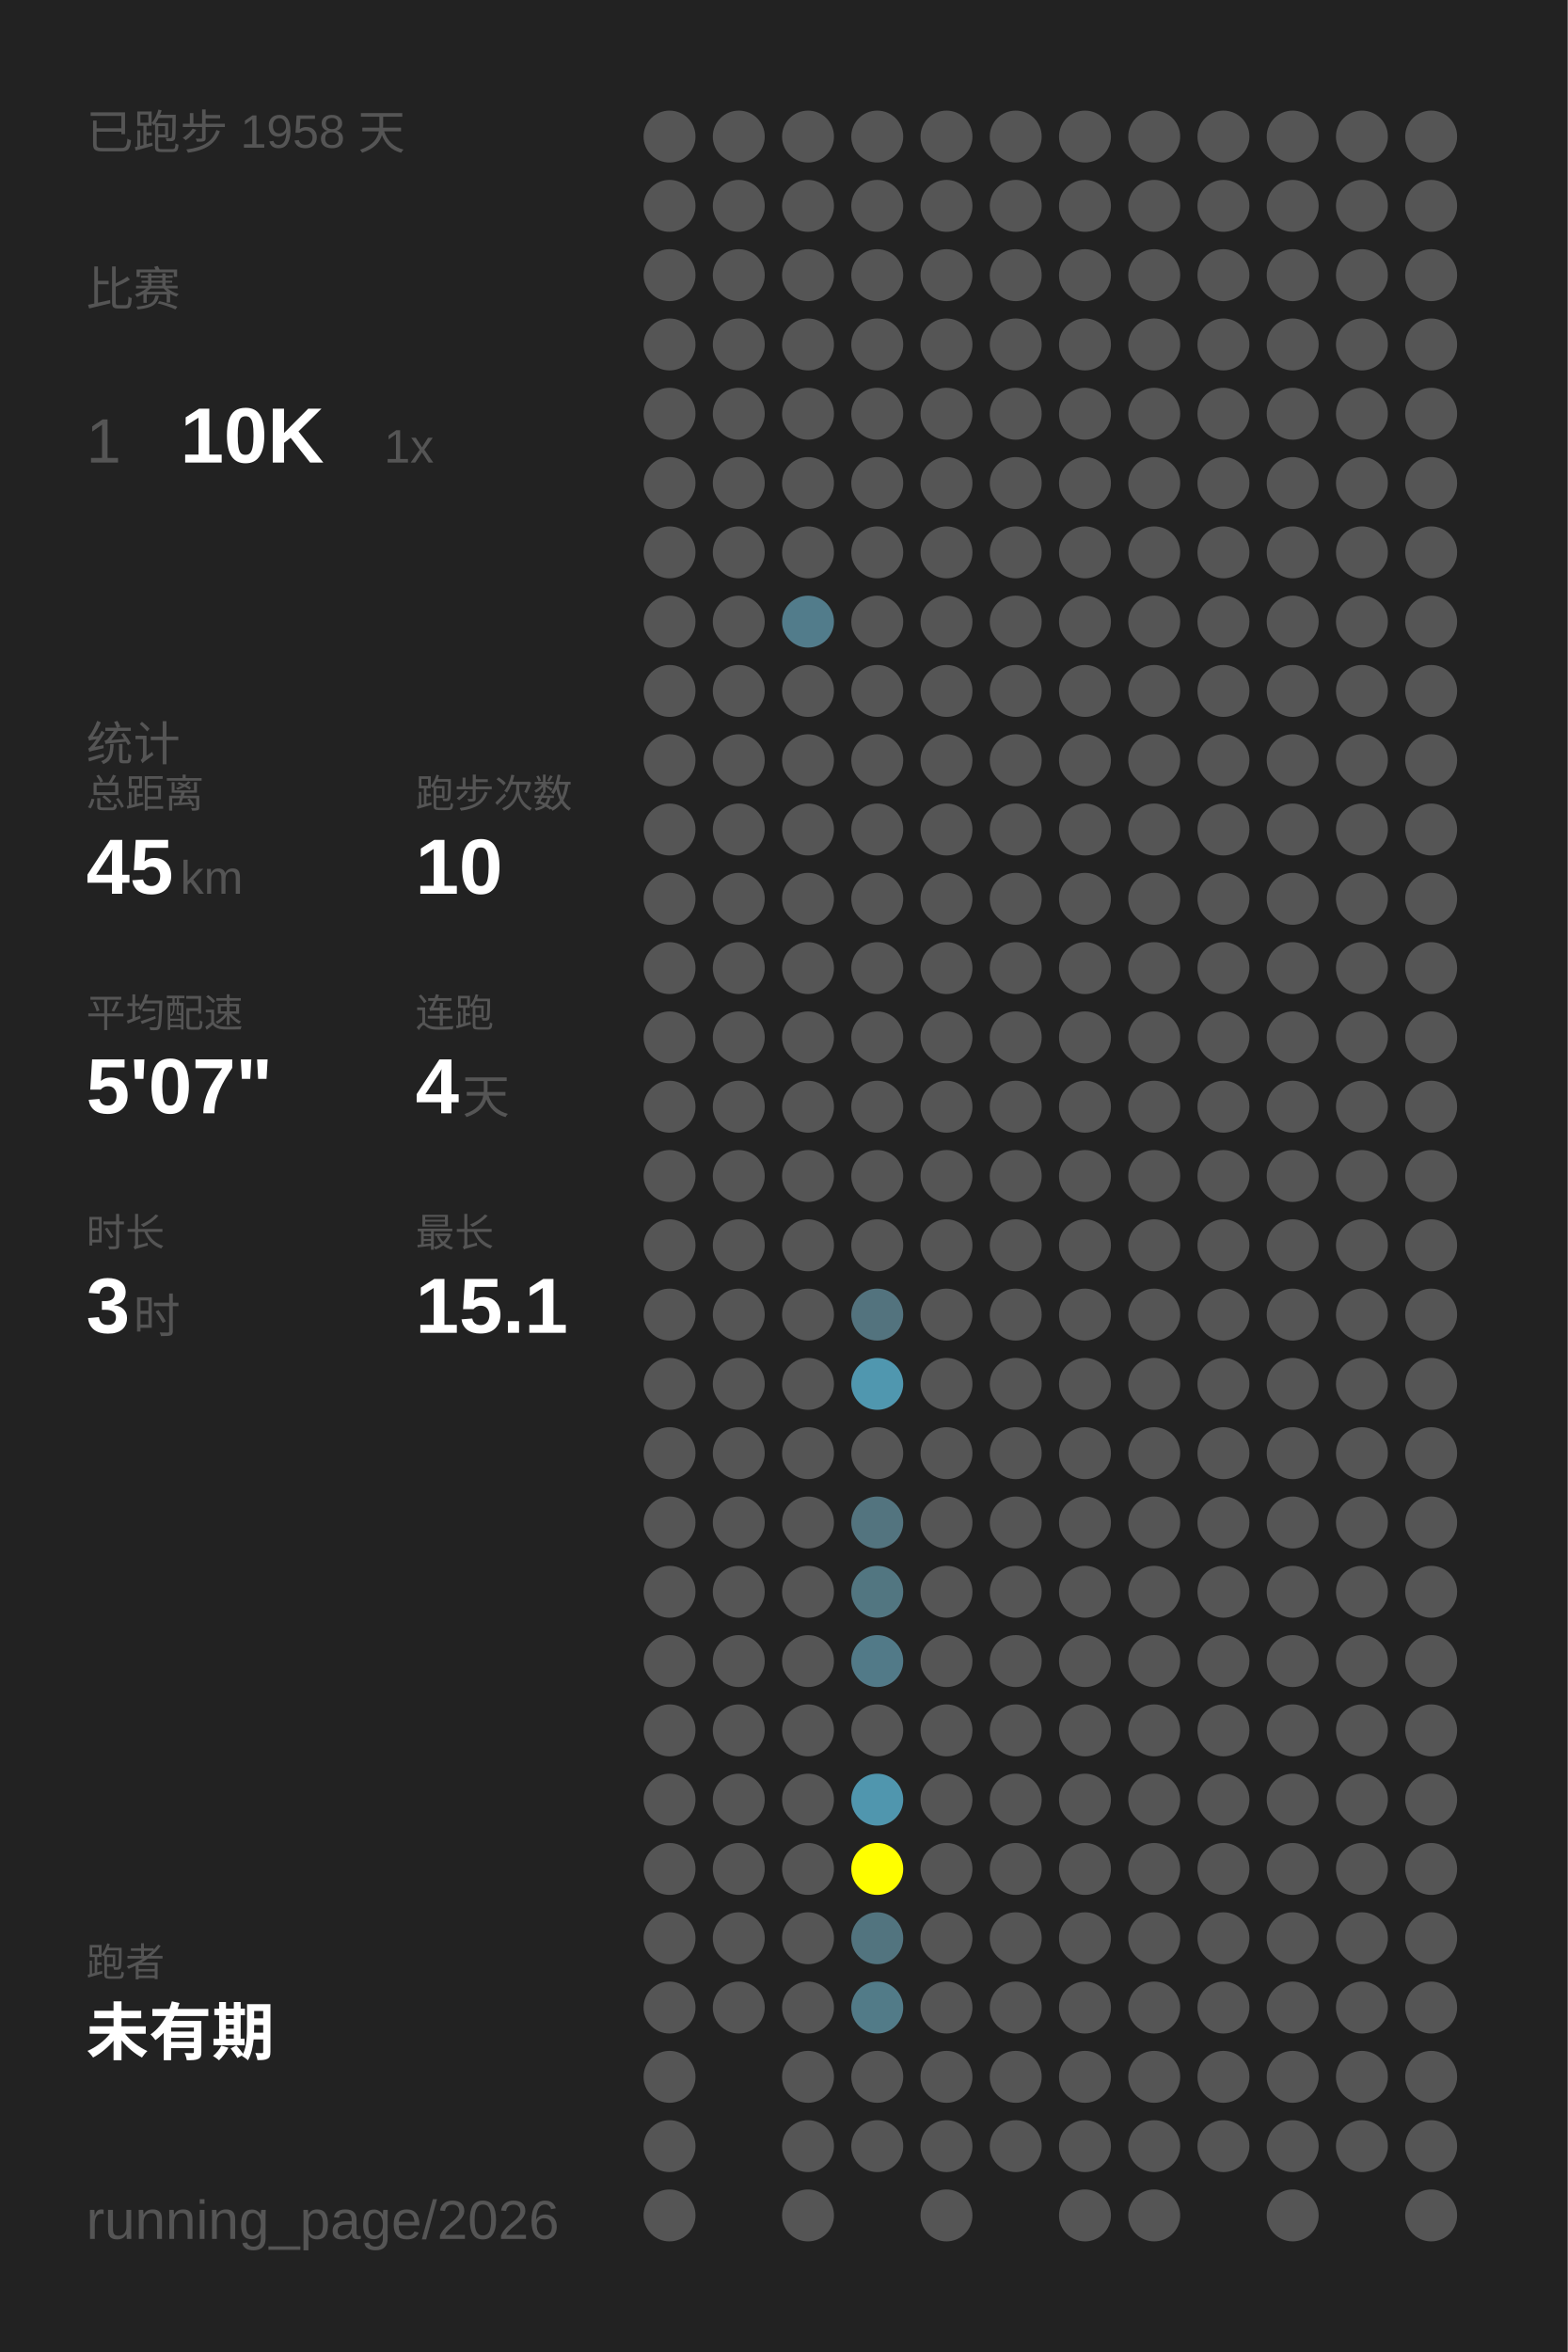
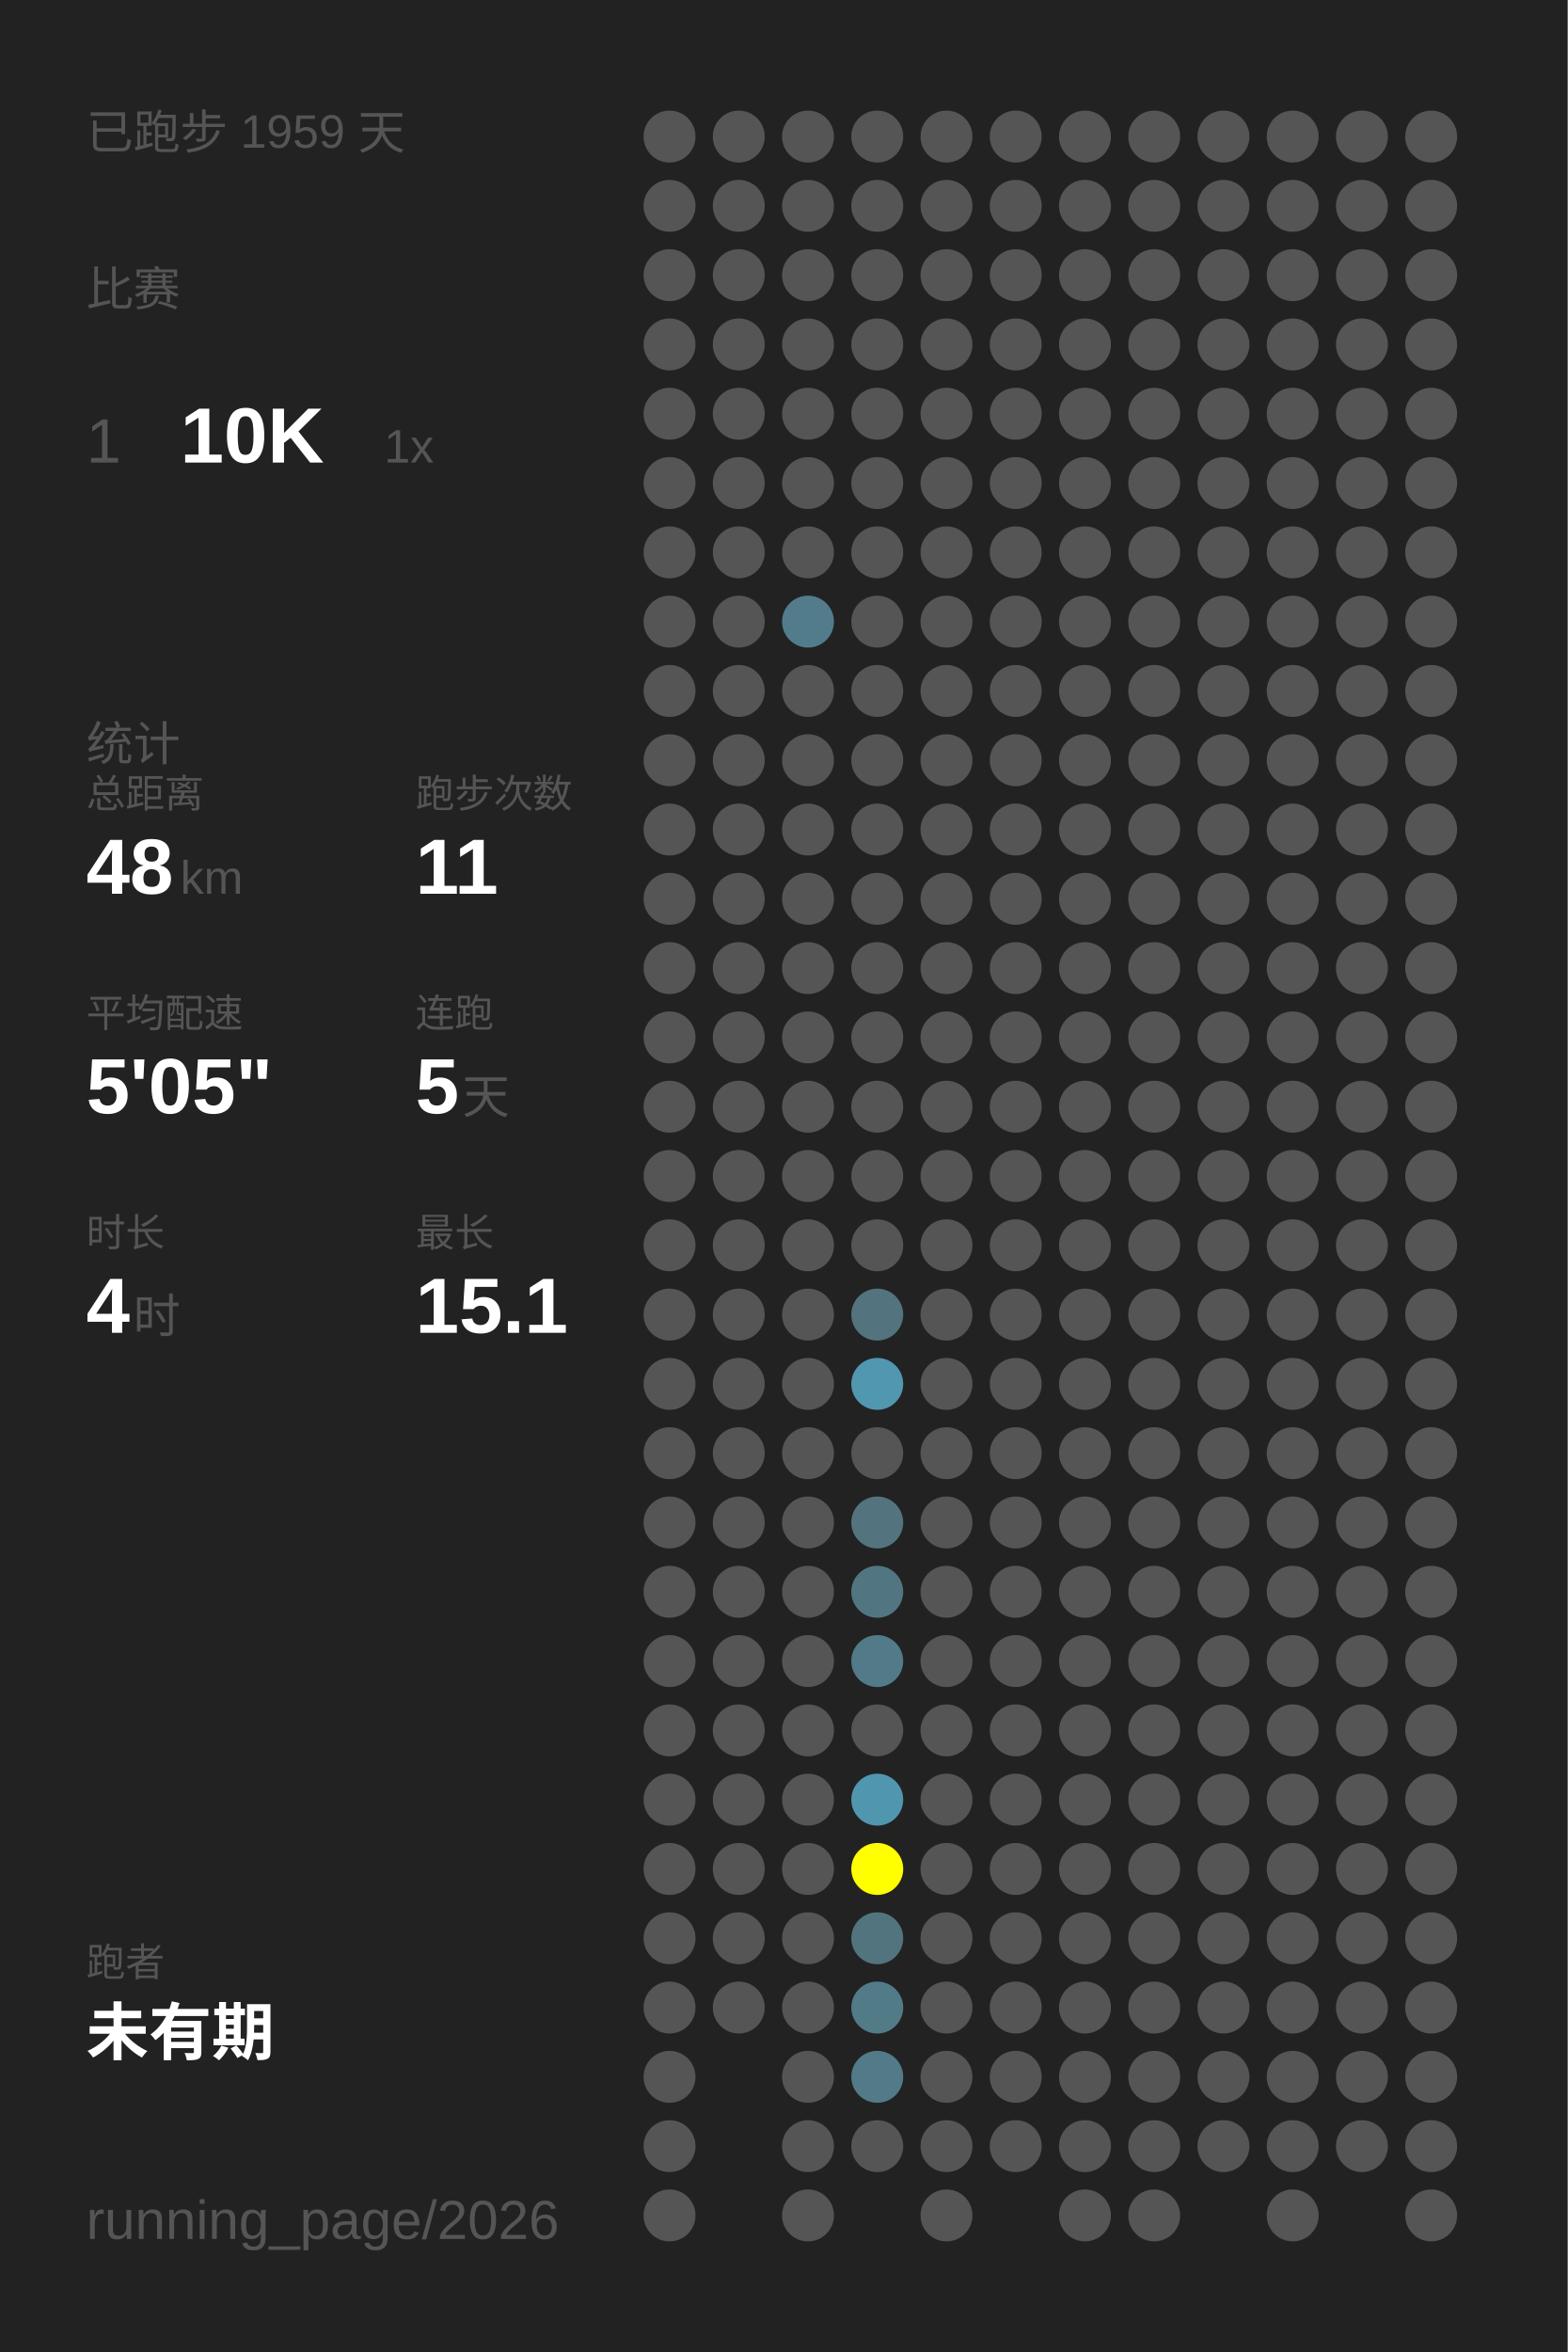
<svg xmlns="http://www.w3.org/2000/svg" baseProfile="full" height="300mm" version="1.1" viewBox="0,0,200,300" width="200mm">
  <defs />
  <rect fill="#222222" height="300" width="200" x="0" y="0" />
-   <text fill="#555555" style="font-size:6px; font-family:Arial;" x="11" y="19">已跑步 1958 天</text>
+   <text fill="#555555" style="font-size:6px; font-family:Arial;" x="11" y="19">已跑步 1959 天</text>
  <text fill="#555555" style="font-size:6px; font-family:Arial;" x="11" y="39">比赛</text>
  <text fill="#555555" style="font-size:8px; font-family:Arial;" x="11" y="59">1</text>
  <text fill="#FFFFFF" style="font-size:10px; font-family:Arial; font-weight:bold;" x="23" y="59">10K</text>
  <text fill="#555555" style="font-size:6px; font-family:Arial;" x="49" y="59">1x</text>
  <text fill="#555555" style="font-size:6px; font-family:Arial;" x="11" y="97">统计</text>
  <text fill="#555555" style="font-size:5px; font-family:Arial;" x="11" y="103">总距离</text>
-   <text fill="#FFFFFF" style="font-size:10px; font-family:Arial; font-weight:bold;" x="11" y="114">45</text>
+   <text fill="#FFFFFF" style="font-size:10px; font-family:Arial; font-weight:bold;" x="11" y="114">48</text>
  <text fill="#555555" style="font-size:6px; font-family:Arial;" x="23" y="114">km</text>
  <text fill="#555555" style="font-size:5px; font-family:Arial;" x="53" y="103">跑步次数</text>
-   <text fill="#FFFFFF" style="font-size:10px; font-family:Arial; font-weight:bold;" x="53" y="114">10</text>
+   <text fill="#FFFFFF" style="font-size:10px; font-family:Arial; font-weight:bold;" x="53" y="114">11</text>
  <text fill="#555555" style="font-size:5px; font-family:Arial;" x="11" y="131">平均配速</text>
-   <text fill="#FFFFFF" style="font-size:10px; font-family:Arial; font-weight:bold;" x="11" y="142">5'07"</text>
+   <text fill="#FFFFFF" style="font-size:10px; font-family:Arial; font-weight:bold;" x="11" y="142">5'05"</text>
  <text fill="#555555" style="font-size:5px; font-family:Arial;" x="53" y="131">连跑</text>
-   <text fill="#FFFFFF" style="font-size:10px; font-family:Arial; font-weight:bold;" x="53" y="142">4</text>
+   <text fill="#FFFFFF" style="font-size:10px; font-family:Arial; font-weight:bold;" x="53" y="142">5</text>
  <text fill="#555555" style="font-size:6px; font-family:Arial;" x="59" y="142">天</text>
  <text fill="#555555" style="font-size:5px; font-family:Arial;" x="11" y="159">时长</text>
-   <text fill="#FFFFFF" style="font-size:10px; font-family:Arial; font-weight:bold;" x="11" y="170">3</text>
+   <text fill="#FFFFFF" style="font-size:10px; font-family:Arial; font-weight:bold;" x="11" y="170">4</text>
  <text fill="#555555" style="font-size:6px; font-family:Arial;" x="17" y="170">时</text>
  <text fill="#555555" style="font-size:5px; font-family:Arial;" x="53" y="159">最长</text>
  <text fill="#FFFFFF" style="font-size:10px; font-family:Arial; font-weight:bold;" x="53" y="170">15.1</text>
  <text fill="#555555" style="font-size:5px; font-family:Arial;" x="11" y="252.065">跑者</text>
  <text fill="#FFFFFF" style="font-size:8px; font-family:Arial; font-weight:bold;" x="11" y="262.065">未有期</text>
  <text fill="#555555" style="font-size:7px; font-family:Arial;" x="11" y="285.581">running_page/2026</text>
  <circle cx="85.417" cy="17.419" fill="#555555" r="3.312" />
  <circle cx="85.417" cy="26.258" fill="#555555" r="3.312" />
  <circle cx="85.417" cy="35.097" fill="#555555" r="3.312" />
  <circle cx="85.417" cy="43.935" fill="#555555" r="3.312" />
  <circle cx="85.417" cy="52.774" fill="#555555" r="3.312" />
  <circle cx="85.417" cy="61.613" fill="#555555" r="3.312" />
  <circle cx="85.417" cy="70.452" fill="#555555" r="3.312" />
  <circle cx="85.417" cy="79.29" fill="#555555" r="3.312" />
  <circle cx="85.417" cy="88.129" fill="#555555" r="3.312" />
  <circle cx="85.417" cy="96.968" fill="#555555" r="3.312" />
  <circle cx="85.417" cy="105.806" fill="#555555" r="3.312" />
  <circle cx="85.417" cy="114.645" fill="#555555" r="3.312" />
  <circle cx="85.417" cy="123.484" fill="#555555" r="3.312" />
  <circle cx="85.417" cy="132.323" fill="#555555" r="3.312" />
  <circle cx="85.417" cy="141.161" fill="#555555" r="3.312" />
  <circle cx="85.417" cy="150" fill="#555555" r="3.312" />
  <circle cx="85.417" cy="158.839" fill="#555555" r="3.312" />
  <circle cx="85.417" cy="167.677" fill="#555555" r="3.312" />
  <circle cx="85.417" cy="176.516" fill="#555555" r="3.312" />
  <circle cx="85.417" cy="185.355" fill="#555555" r="3.312" />
  <circle cx="85.417" cy="194.194" fill="#555555" r="3.312" />
  <circle cx="85.417" cy="203.032" fill="#555555" r="3.312" />
  <circle cx="85.417" cy="211.871" fill="#555555" r="3.312" />
  <circle cx="85.417" cy="220.71" fill="#555555" r="3.312" />
  <circle cx="85.417" cy="229.548" fill="#555555" r="3.312" />
  <circle cx="85.417" cy="238.387" fill="#555555" r="3.312" />
  <circle cx="85.417" cy="247.226" fill="#555555" r="3.312" />
  <circle cx="85.417" cy="256.065" fill="#555555" r="3.312" />
  <circle cx="85.417" cy="264.903" fill="#555555" r="3.312" />
  <circle cx="85.417" cy="273.742" fill="#555555" r="3.312" />
  <circle cx="85.417" cy="282.581" fill="#555555" r="3.312" />
  <circle cx="94.25" cy="17.419" fill="#555555" r="3.312" />
  <circle cx="94.25" cy="26.258" fill="#555555" r="3.312" />
  <circle cx="94.25" cy="35.097" fill="#555555" r="3.312" />
  <circle cx="94.25" cy="43.935" fill="#555555" r="3.312" />
  <circle cx="94.25" cy="52.774" fill="#555555" r="3.312" />
  <circle cx="94.25" cy="61.613" fill="#555555" r="3.312" />
  <circle cx="94.25" cy="70.452" fill="#555555" r="3.312" />
  <circle cx="94.25" cy="79.29" fill="#555555" r="3.312" />
  <circle cx="94.25" cy="88.129" fill="#555555" r="3.312" />
  <circle cx="94.25" cy="96.968" fill="#555555" r="3.312" />
  <circle cx="94.25" cy="105.806" fill="#555555" r="3.312" />
  <circle cx="94.25" cy="114.645" fill="#555555" r="3.312" />
  <circle cx="94.25" cy="123.484" fill="#555555" r="3.312" />
  <circle cx="94.25" cy="132.323" fill="#555555" r="3.312" />
  <circle cx="94.25" cy="141.161" fill="#555555" r="3.312" />
  <circle cx="94.25" cy="150" fill="#555555" r="3.312" />
  <circle cx="94.25" cy="158.839" fill="#555555" r="3.312" />
  <circle cx="94.25" cy="167.677" fill="#555555" r="3.312" />
  <circle cx="94.25" cy="176.516" fill="#555555" r="3.312" />
  <circle cx="94.25" cy="185.355" fill="#555555" r="3.312" />
  <circle cx="94.25" cy="194.194" fill="#555555" r="3.312" />
  <circle cx="94.25" cy="203.032" fill="#555555" r="3.312" />
  <circle cx="94.25" cy="211.871" fill="#555555" r="3.312" />
  <circle cx="94.25" cy="220.71" fill="#555555" r="3.312" />
  <circle cx="94.25" cy="229.548" fill="#555555" r="3.312" />
  <circle cx="94.25" cy="238.387" fill="#555555" r="3.312" />
  <circle cx="94.25" cy="247.226" fill="#555555" r="3.312" />
  <circle cx="94.25" cy="256.065" fill="#555555" r="3.312" />
  <circle cx="103.083" cy="17.419" fill="#555555" r="3.312" />
  <circle cx="103.083" cy="26.258" fill="#555555" r="3.312" />
  <circle cx="103.083" cy="35.097" fill="#555555" r="3.312" />
  <circle cx="103.083" cy="43.935" fill="#555555" r="3.312" />
  <circle cx="103.083" cy="52.774" fill="#555555" r="3.312" />
  <circle cx="103.083" cy="61.613" fill="#555555" r="3.312" />
  <circle cx="103.083" cy="70.452" fill="#555555" r="3.312" />
  <circle cx="103.083" cy="79.29" fill="#527c8b" r="3.312" />
  <circle cx="103.083" cy="88.129" fill="#555555" r="3.312" />
  <circle cx="103.083" cy="96.968" fill="#555555" r="3.312" />
  <circle cx="103.083" cy="105.806" fill="#555555" r="3.312" />
  <circle cx="103.083" cy="114.645" fill="#555555" r="3.312" />
  <circle cx="103.083" cy="123.484" fill="#555555" r="3.312" />
  <circle cx="103.083" cy="132.323" fill="#555555" r="3.312" />
  <circle cx="103.083" cy="141.161" fill="#555555" r="3.312" />
  <circle cx="103.083" cy="150" fill="#555555" r="3.312" />
  <circle cx="103.083" cy="158.839" fill="#555555" r="3.312" />
  <circle cx="103.083" cy="167.677" fill="#555555" r="3.312" />
  <circle cx="103.083" cy="176.516" fill="#555555" r="3.312" />
  <circle cx="103.083" cy="185.355" fill="#555555" r="3.312" />
  <circle cx="103.083" cy="194.194" fill="#555555" r="3.312" />
  <circle cx="103.083" cy="203.032" fill="#555555" r="3.312" />
  <circle cx="103.083" cy="211.871" fill="#555555" r="3.312" />
  <circle cx="103.083" cy="220.71" fill="#555555" r="3.312" />
  <circle cx="103.083" cy="229.548" fill="#555555" r="3.312" />
  <circle cx="103.083" cy="238.387" fill="#555555" r="3.312" />
  <circle cx="103.083" cy="247.226" fill="#555555" r="3.312" />
  <circle cx="103.083" cy="256.065" fill="#555555" r="3.312" />
  <circle cx="103.083" cy="264.903" fill="#555555" r="3.312" />
  <circle cx="103.083" cy="273.742" fill="#555555" r="3.312" />
  <circle cx="103.083" cy="282.581" fill="#555555" r="3.312" />
  <circle cx="111.917" cy="17.419" fill="#555555" r="3.312" />
  <circle cx="111.917" cy="26.258" fill="#555555" r="3.312" />
  <circle cx="111.917" cy="35.097" fill="#555555" r="3.312" />
  <circle cx="111.917" cy="43.935" fill="#555555" r="3.312" />
  <circle cx="111.917" cy="52.774" fill="#555555" r="3.312" />
  <circle cx="111.917" cy="61.613" fill="#555555" r="3.312" />
  <circle cx="111.917" cy="70.452" fill="#555555" r="3.312" />
  <circle cx="111.917" cy="79.29" fill="#555555" r="3.312" />
  <circle cx="111.917" cy="88.129" fill="#555555" r="3.312" />
  <circle cx="111.917" cy="96.968" fill="#555555" r="3.312" />
  <circle cx="111.917" cy="105.806" fill="#555555" r="3.312" />
  <circle cx="111.917" cy="114.645" fill="#555555" r="3.312" />
  <circle cx="111.917" cy="123.484" fill="#555555" r="3.312" />
  <circle cx="111.917" cy="132.323" fill="#555555" r="3.312" />
  <circle cx="111.917" cy="141.161" fill="#555555" r="3.312" />
  <circle cx="111.917" cy="150" fill="#555555" r="3.312" />
  <circle cx="111.917" cy="158.839" fill="#555555" r="3.312" />
  <circle cx="111.917" cy="167.677" fill="#53737e" r="3.312" />
  <circle cx="111.917" cy="176.516" fill="#5097af" r="3.312" />
  <circle cx="111.917" cy="185.355" fill="#555555" r="3.312" />
  <circle cx="111.917" cy="194.194" fill="#53747f" r="3.312" />
  <circle cx="111.917" cy="203.032" fill="#527681" r="3.312" />
  <circle cx="111.917" cy="211.871" fill="#527a88" r="3.312" />
  <circle cx="111.917" cy="220.71" fill="#555555" r="3.312" />
  <circle cx="111.917" cy="229.548" fill="#5096ae" r="3.312" />
  <circle cx="111.917" cy="238.387" fill="#FFFF00" r="3.312" />
  <circle cx="111.917" cy="247.226" fill="#52747f" r="3.312" />
  <circle cx="111.917" cy="256.065" fill="#527b88" r="3.312" />
-   <circle cx="111.917" cy="264.903" fill="#555555" r="3.312" />
+   <circle cx="111.917" cy="264.903" fill="#527a88" r="3.312" />
  <circle cx="111.917" cy="273.742" fill="#555555" r="3.312" />
  <circle cx="120.75" cy="17.419" fill="#555555" r="3.312" />
  <circle cx="120.75" cy="26.258" fill="#555555" r="3.312" />
  <circle cx="120.75" cy="35.097" fill="#555555" r="3.312" />
  <circle cx="120.75" cy="43.935" fill="#555555" r="3.312" />
  <circle cx="120.75" cy="52.774" fill="#555555" r="3.312" />
  <circle cx="120.75" cy="61.613" fill="#555555" r="3.312" />
  <circle cx="120.75" cy="70.452" fill="#555555" r="3.312" />
  <circle cx="120.75" cy="79.29" fill="#555555" r="3.312" />
  <circle cx="120.75" cy="88.129" fill="#555555" r="3.312" />
  <circle cx="120.75" cy="96.968" fill="#555555" r="3.312" />
  <circle cx="120.75" cy="105.806" fill="#555555" r="3.312" />
  <circle cx="120.75" cy="114.645" fill="#555555" r="3.312" />
  <circle cx="120.75" cy="123.484" fill="#555555" r="3.312" />
  <circle cx="120.75" cy="132.323" fill="#555555" r="3.312" />
  <circle cx="120.75" cy="141.161" fill="#555555" r="3.312" />
  <circle cx="120.75" cy="150" fill="#555555" r="3.312" />
  <circle cx="120.75" cy="158.839" fill="#555555" r="3.312" />
  <circle cx="120.75" cy="167.677" fill="#555555" r="3.312" />
  <circle cx="120.75" cy="176.516" fill="#555555" r="3.312" />
  <circle cx="120.75" cy="185.355" fill="#555555" r="3.312" />
  <circle cx="120.75" cy="194.194" fill="#555555" r="3.312" />
  <circle cx="120.75" cy="203.032" fill="#555555" r="3.312" />
  <circle cx="120.75" cy="211.871" fill="#555555" r="3.312" />
  <circle cx="120.75" cy="220.71" fill="#555555" r="3.312" />
  <circle cx="120.75" cy="229.548" fill="#555555" r="3.312" />
  <circle cx="120.75" cy="238.387" fill="#555555" r="3.312" />
  <circle cx="120.75" cy="247.226" fill="#555555" r="3.312" />
  <circle cx="120.75" cy="256.065" fill="#555555" r="3.312" />
  <circle cx="120.75" cy="264.903" fill="#555555" r="3.312" />
  <circle cx="120.75" cy="273.742" fill="#555555" r="3.312" />
  <circle cx="120.75" cy="282.581" fill="#555555" r="3.312" />
  <circle cx="129.583" cy="17.419" fill="#555555" r="3.312" />
  <circle cx="129.583" cy="26.258" fill="#555555" r="3.312" />
  <circle cx="129.583" cy="35.097" fill="#555555" r="3.312" />
  <circle cx="129.583" cy="43.935" fill="#555555" r="3.312" />
  <circle cx="129.583" cy="52.774" fill="#555555" r="3.312" />
  <circle cx="129.583" cy="61.613" fill="#555555" r="3.312" />
  <circle cx="129.583" cy="70.452" fill="#555555" r="3.312" />
  <circle cx="129.583" cy="79.29" fill="#555555" r="3.312" />
  <circle cx="129.583" cy="88.129" fill="#555555" r="3.312" />
  <circle cx="129.583" cy="96.968" fill="#555555" r="3.312" />
  <circle cx="129.583" cy="105.806" fill="#555555" r="3.312" />
  <circle cx="129.583" cy="114.645" fill="#555555" r="3.312" />
  <circle cx="129.583" cy="123.484" fill="#555555" r="3.312" />
  <circle cx="129.583" cy="132.323" fill="#555555" r="3.312" />
  <circle cx="129.583" cy="141.161" fill="#555555" r="3.312" />
  <circle cx="129.583" cy="150" fill="#555555" r="3.312" />
  <circle cx="129.583" cy="158.839" fill="#555555" r="3.312" />
  <circle cx="129.583" cy="167.677" fill="#555555" r="3.312" />
  <circle cx="129.583" cy="176.516" fill="#555555" r="3.312" />
  <circle cx="129.583" cy="185.355" fill="#555555" r="3.312" />
  <circle cx="129.583" cy="194.194" fill="#555555" r="3.312" />
  <circle cx="129.583" cy="203.032" fill="#555555" r="3.312" />
  <circle cx="129.583" cy="211.871" fill="#555555" r="3.312" />
  <circle cx="129.583" cy="220.71" fill="#555555" r="3.312" />
  <circle cx="129.583" cy="229.548" fill="#555555" r="3.312" />
  <circle cx="129.583" cy="238.387" fill="#555555" r="3.312" />
  <circle cx="129.583" cy="247.226" fill="#555555" r="3.312" />
  <circle cx="129.583" cy="256.065" fill="#555555" r="3.312" />
  <circle cx="129.583" cy="264.903" fill="#555555" r="3.312" />
  <circle cx="129.583" cy="273.742" fill="#555555" r="3.312" />
  <circle cx="138.417" cy="17.419" fill="#555555" r="3.312" />
  <circle cx="138.417" cy="26.258" fill="#555555" r="3.312" />
  <circle cx="138.417" cy="35.097" fill="#555555" r="3.312" />
  <circle cx="138.417" cy="43.935" fill="#555555" r="3.312" />
  <circle cx="138.417" cy="52.774" fill="#555555" r="3.312" />
  <circle cx="138.417" cy="61.613" fill="#555555" r="3.312" />
  <circle cx="138.417" cy="70.452" fill="#555555" r="3.312" />
  <circle cx="138.417" cy="79.29" fill="#555555" r="3.312" />
  <circle cx="138.417" cy="88.129" fill="#555555" r="3.312" />
  <circle cx="138.417" cy="96.968" fill="#555555" r="3.312" />
  <circle cx="138.417" cy="105.806" fill="#555555" r="3.312" />
  <circle cx="138.417" cy="114.645" fill="#555555" r="3.312" />
  <circle cx="138.417" cy="123.484" fill="#555555" r="3.312" />
  <circle cx="138.417" cy="132.323" fill="#555555" r="3.312" />
  <circle cx="138.417" cy="141.161" fill="#555555" r="3.312" />
  <circle cx="138.417" cy="150" fill="#555555" r="3.312" />
  <circle cx="138.417" cy="158.839" fill="#555555" r="3.312" />
  <circle cx="138.417" cy="167.677" fill="#555555" r="3.312" />
  <circle cx="138.417" cy="176.516" fill="#555555" r="3.312" />
  <circle cx="138.417" cy="185.355" fill="#555555" r="3.312" />
  <circle cx="138.417" cy="194.194" fill="#555555" r="3.312" />
  <circle cx="138.417" cy="203.032" fill="#555555" r="3.312" />
  <circle cx="138.417" cy="211.871" fill="#555555" r="3.312" />
  <circle cx="138.417" cy="220.71" fill="#555555" r="3.312" />
  <circle cx="138.417" cy="229.548" fill="#555555" r="3.312" />
  <circle cx="138.417" cy="238.387" fill="#555555" r="3.312" />
  <circle cx="138.417" cy="247.226" fill="#555555" r="3.312" />
  <circle cx="138.417" cy="256.065" fill="#555555" r="3.312" />
  <circle cx="138.417" cy="264.903" fill="#555555" r="3.312" />
  <circle cx="138.417" cy="273.742" fill="#555555" r="3.312" />
  <circle cx="138.417" cy="282.581" fill="#555555" r="3.312" />
  <circle cx="147.25" cy="17.419" fill="#555555" r="3.312" />
  <circle cx="147.25" cy="26.258" fill="#555555" r="3.312" />
  <circle cx="147.25" cy="35.097" fill="#555555" r="3.312" />
  <circle cx="147.25" cy="43.935" fill="#555555" r="3.312" />
  <circle cx="147.25" cy="52.774" fill="#555555" r="3.312" />
  <circle cx="147.25" cy="61.613" fill="#555555" r="3.312" />
  <circle cx="147.25" cy="70.452" fill="#555555" r="3.312" />
  <circle cx="147.25" cy="79.29" fill="#555555" r="3.312" />
  <circle cx="147.25" cy="88.129" fill="#555555" r="3.312" />
  <circle cx="147.25" cy="96.968" fill="#555555" r="3.312" />
  <circle cx="147.25" cy="105.806" fill="#555555" r="3.312" />
  <circle cx="147.25" cy="114.645" fill="#555555" r="3.312" />
  <circle cx="147.25" cy="123.484" fill="#555555" r="3.312" />
  <circle cx="147.25" cy="132.323" fill="#555555" r="3.312" />
  <circle cx="147.25" cy="141.161" fill="#555555" r="3.312" />
  <circle cx="147.25" cy="150" fill="#555555" r="3.312" />
  <circle cx="147.25" cy="158.839" fill="#555555" r="3.312" />
  <circle cx="147.25" cy="167.677" fill="#555555" r="3.312" />
  <circle cx="147.25" cy="176.516" fill="#555555" r="3.312" />
  <circle cx="147.25" cy="185.355" fill="#555555" r="3.312" />
  <circle cx="147.25" cy="194.194" fill="#555555" r="3.312" />
  <circle cx="147.25" cy="203.032" fill="#555555" r="3.312" />
  <circle cx="147.25" cy="211.871" fill="#555555" r="3.312" />
  <circle cx="147.25" cy="220.71" fill="#555555" r="3.312" />
  <circle cx="147.25" cy="229.548" fill="#555555" r="3.312" />
  <circle cx="147.25" cy="238.387" fill="#555555" r="3.312" />
  <circle cx="147.25" cy="247.226" fill="#555555" r="3.312" />
  <circle cx="147.25" cy="256.065" fill="#555555" r="3.312" />
  <circle cx="147.25" cy="264.903" fill="#555555" r="3.312" />
  <circle cx="147.25" cy="273.742" fill="#555555" r="3.312" />
  <circle cx="147.25" cy="282.581" fill="#555555" r="3.312" />
  <circle cx="156.083" cy="17.419" fill="#555555" r="3.312" />
  <circle cx="156.083" cy="26.258" fill="#555555" r="3.312" />
  <circle cx="156.083" cy="35.097" fill="#555555" r="3.312" />
  <circle cx="156.083" cy="43.935" fill="#555555" r="3.312" />
  <circle cx="156.083" cy="52.774" fill="#555555" r="3.312" />
  <circle cx="156.083" cy="61.613" fill="#555555" r="3.312" />
  <circle cx="156.083" cy="70.452" fill="#555555" r="3.312" />
  <circle cx="156.083" cy="79.29" fill="#555555" r="3.312" />
  <circle cx="156.083" cy="88.129" fill="#555555" r="3.312" />
  <circle cx="156.083" cy="96.968" fill="#555555" r="3.312" />
  <circle cx="156.083" cy="105.806" fill="#555555" r="3.312" />
  <circle cx="156.083" cy="114.645" fill="#555555" r="3.312" />
  <circle cx="156.083" cy="123.484" fill="#555555" r="3.312" />
  <circle cx="156.083" cy="132.323" fill="#555555" r="3.312" />
  <circle cx="156.083" cy="141.161" fill="#555555" r="3.312" />
  <circle cx="156.083" cy="150" fill="#555555" r="3.312" />
  <circle cx="156.083" cy="158.839" fill="#555555" r="3.312" />
  <circle cx="156.083" cy="167.677" fill="#555555" r="3.312" />
  <circle cx="156.083" cy="176.516" fill="#555555" r="3.312" />
  <circle cx="156.083" cy="185.355" fill="#555555" r="3.312" />
  <circle cx="156.083" cy="194.194" fill="#555555" r="3.312" />
  <circle cx="156.083" cy="203.032" fill="#555555" r="3.312" />
  <circle cx="156.083" cy="211.871" fill="#555555" r="3.312" />
  <circle cx="156.083" cy="220.71" fill="#555555" r="3.312" />
  <circle cx="156.083" cy="229.548" fill="#555555" r="3.312" />
  <circle cx="156.083" cy="238.387" fill="#555555" r="3.312" />
  <circle cx="156.083" cy="247.226" fill="#555555" r="3.312" />
  <circle cx="156.083" cy="256.065" fill="#555555" r="3.312" />
  <circle cx="156.083" cy="264.903" fill="#555555" r="3.312" />
  <circle cx="156.083" cy="273.742" fill="#555555" r="3.312" />
  <circle cx="164.917" cy="17.419" fill="#555555" r="3.312" />
  <circle cx="164.917" cy="26.258" fill="#555555" r="3.312" />
  <circle cx="164.917" cy="35.097" fill="#555555" r="3.312" />
  <circle cx="164.917" cy="43.935" fill="#555555" r="3.312" />
  <circle cx="164.917" cy="52.774" fill="#555555" r="3.312" />
  <circle cx="164.917" cy="61.613" fill="#555555" r="3.312" />
  <circle cx="164.917" cy="70.452" fill="#555555" r="3.312" />
  <circle cx="164.917" cy="79.29" fill="#555555" r="3.312" />
  <circle cx="164.917" cy="88.129" fill="#555555" r="3.312" />
  <circle cx="164.917" cy="96.968" fill="#555555" r="3.312" />
  <circle cx="164.917" cy="105.806" fill="#555555" r="3.312" />
  <circle cx="164.917" cy="114.645" fill="#555555" r="3.312" />
  <circle cx="164.917" cy="123.484" fill="#555555" r="3.312" />
  <circle cx="164.917" cy="132.323" fill="#555555" r="3.312" />
  <circle cx="164.917" cy="141.161" fill="#555555" r="3.312" />
  <circle cx="164.917" cy="150" fill="#555555" r="3.312" />
  <circle cx="164.917" cy="158.839" fill="#555555" r="3.312" />
  <circle cx="164.917" cy="167.677" fill="#555555" r="3.312" />
  <circle cx="164.917" cy="176.516" fill="#555555" r="3.312" />
  <circle cx="164.917" cy="185.355" fill="#555555" r="3.312" />
  <circle cx="164.917" cy="194.194" fill="#555555" r="3.312" />
  <circle cx="164.917" cy="203.032" fill="#555555" r="3.312" />
  <circle cx="164.917" cy="211.871" fill="#555555" r="3.312" />
  <circle cx="164.917" cy="220.71" fill="#555555" r="3.312" />
  <circle cx="164.917" cy="229.548" fill="#555555" r="3.312" />
  <circle cx="164.917" cy="238.387" fill="#555555" r="3.312" />
  <circle cx="164.917" cy="247.226" fill="#555555" r="3.312" />
  <circle cx="164.917" cy="256.065" fill="#555555" r="3.312" />
  <circle cx="164.917" cy="264.903" fill="#555555" r="3.312" />
  <circle cx="164.917" cy="273.742" fill="#555555" r="3.312" />
  <circle cx="164.917" cy="282.581" fill="#555555" r="3.312" />
  <circle cx="173.75" cy="17.419" fill="#555555" r="3.312" />
  <circle cx="173.75" cy="26.258" fill="#555555" r="3.312" />
  <circle cx="173.75" cy="35.097" fill="#555555" r="3.312" />
  <circle cx="173.75" cy="43.935" fill="#555555" r="3.312" />
  <circle cx="173.75" cy="52.774" fill="#555555" r="3.312" />
  <circle cx="173.75" cy="61.613" fill="#555555" r="3.312" />
  <circle cx="173.75" cy="70.452" fill="#555555" r="3.312" />
  <circle cx="173.75" cy="79.29" fill="#555555" r="3.312" />
  <circle cx="173.75" cy="88.129" fill="#555555" r="3.312" />
  <circle cx="173.75" cy="96.968" fill="#555555" r="3.312" />
  <circle cx="173.75" cy="105.806" fill="#555555" r="3.312" />
  <circle cx="173.75" cy="114.645" fill="#555555" r="3.312" />
  <circle cx="173.75" cy="123.484" fill="#555555" r="3.312" />
  <circle cx="173.75" cy="132.323" fill="#555555" r="3.312" />
  <circle cx="173.75" cy="141.161" fill="#555555" r="3.312" />
  <circle cx="173.75" cy="150" fill="#555555" r="3.312" />
  <circle cx="173.75" cy="158.839" fill="#555555" r="3.312" />
  <circle cx="173.75" cy="167.677" fill="#555555" r="3.312" />
  <circle cx="173.75" cy="176.516" fill="#555555" r="3.312" />
  <circle cx="173.75" cy="185.355" fill="#555555" r="3.312" />
  <circle cx="173.75" cy="194.194" fill="#555555" r="3.312" />
  <circle cx="173.75" cy="203.032" fill="#555555" r="3.312" />
  <circle cx="173.75" cy="211.871" fill="#555555" r="3.312" />
  <circle cx="173.75" cy="220.71" fill="#555555" r="3.312" />
  <circle cx="173.75" cy="229.548" fill="#555555" r="3.312" />
  <circle cx="173.75" cy="238.387" fill="#555555" r="3.312" />
  <circle cx="173.75" cy="247.226" fill="#555555" r="3.312" />
  <circle cx="173.75" cy="256.065" fill="#555555" r="3.312" />
  <circle cx="173.75" cy="264.903" fill="#555555" r="3.312" />
  <circle cx="173.75" cy="273.742" fill="#555555" r="3.312" />
  <circle cx="182.583" cy="17.419" fill="#555555" r="3.312" />
  <circle cx="182.583" cy="26.258" fill="#555555" r="3.312" />
  <circle cx="182.583" cy="35.097" fill="#555555" r="3.312" />
  <circle cx="182.583" cy="43.935" fill="#555555" r="3.312" />
  <circle cx="182.583" cy="52.774" fill="#555555" r="3.312" />
  <circle cx="182.583" cy="61.613" fill="#555555" r="3.312" />
  <circle cx="182.583" cy="70.452" fill="#555555" r="3.312" />
  <circle cx="182.583" cy="79.29" fill="#555555" r="3.312" />
  <circle cx="182.583" cy="88.129" fill="#555555" r="3.312" />
  <circle cx="182.583" cy="96.968" fill="#555555" r="3.312" />
  <circle cx="182.583" cy="105.806" fill="#555555" r="3.312" />
  <circle cx="182.583" cy="114.645" fill="#555555" r="3.312" />
  <circle cx="182.583" cy="123.484" fill="#555555" r="3.312" />
  <circle cx="182.583" cy="132.323" fill="#555555" r="3.312" />
  <circle cx="182.583" cy="141.161" fill="#555555" r="3.312" />
  <circle cx="182.583" cy="150" fill="#555555" r="3.312" />
  <circle cx="182.583" cy="158.839" fill="#555555" r="3.312" />
  <circle cx="182.583" cy="167.677" fill="#555555" r="3.312" />
  <circle cx="182.583" cy="176.516" fill="#555555" r="3.312" />
  <circle cx="182.583" cy="185.355" fill="#555555" r="3.312" />
  <circle cx="182.583" cy="194.194" fill="#555555" r="3.312" />
  <circle cx="182.583" cy="203.032" fill="#555555" r="3.312" />
  <circle cx="182.583" cy="211.871" fill="#555555" r="3.312" />
  <circle cx="182.583" cy="220.71" fill="#555555" r="3.312" />
  <circle cx="182.583" cy="229.548" fill="#555555" r="3.312" />
  <circle cx="182.583" cy="238.387" fill="#555555" r="3.312" />
  <circle cx="182.583" cy="247.226" fill="#555555" r="3.312" />
  <circle cx="182.583" cy="256.065" fill="#555555" r="3.312" />
  <circle cx="182.583" cy="264.903" fill="#555555" r="3.312" />
  <circle cx="182.583" cy="273.742" fill="#555555" r="3.312" />
  <circle cx="182.583" cy="282.581" fill="#555555" r="3.312" />
</svg>
